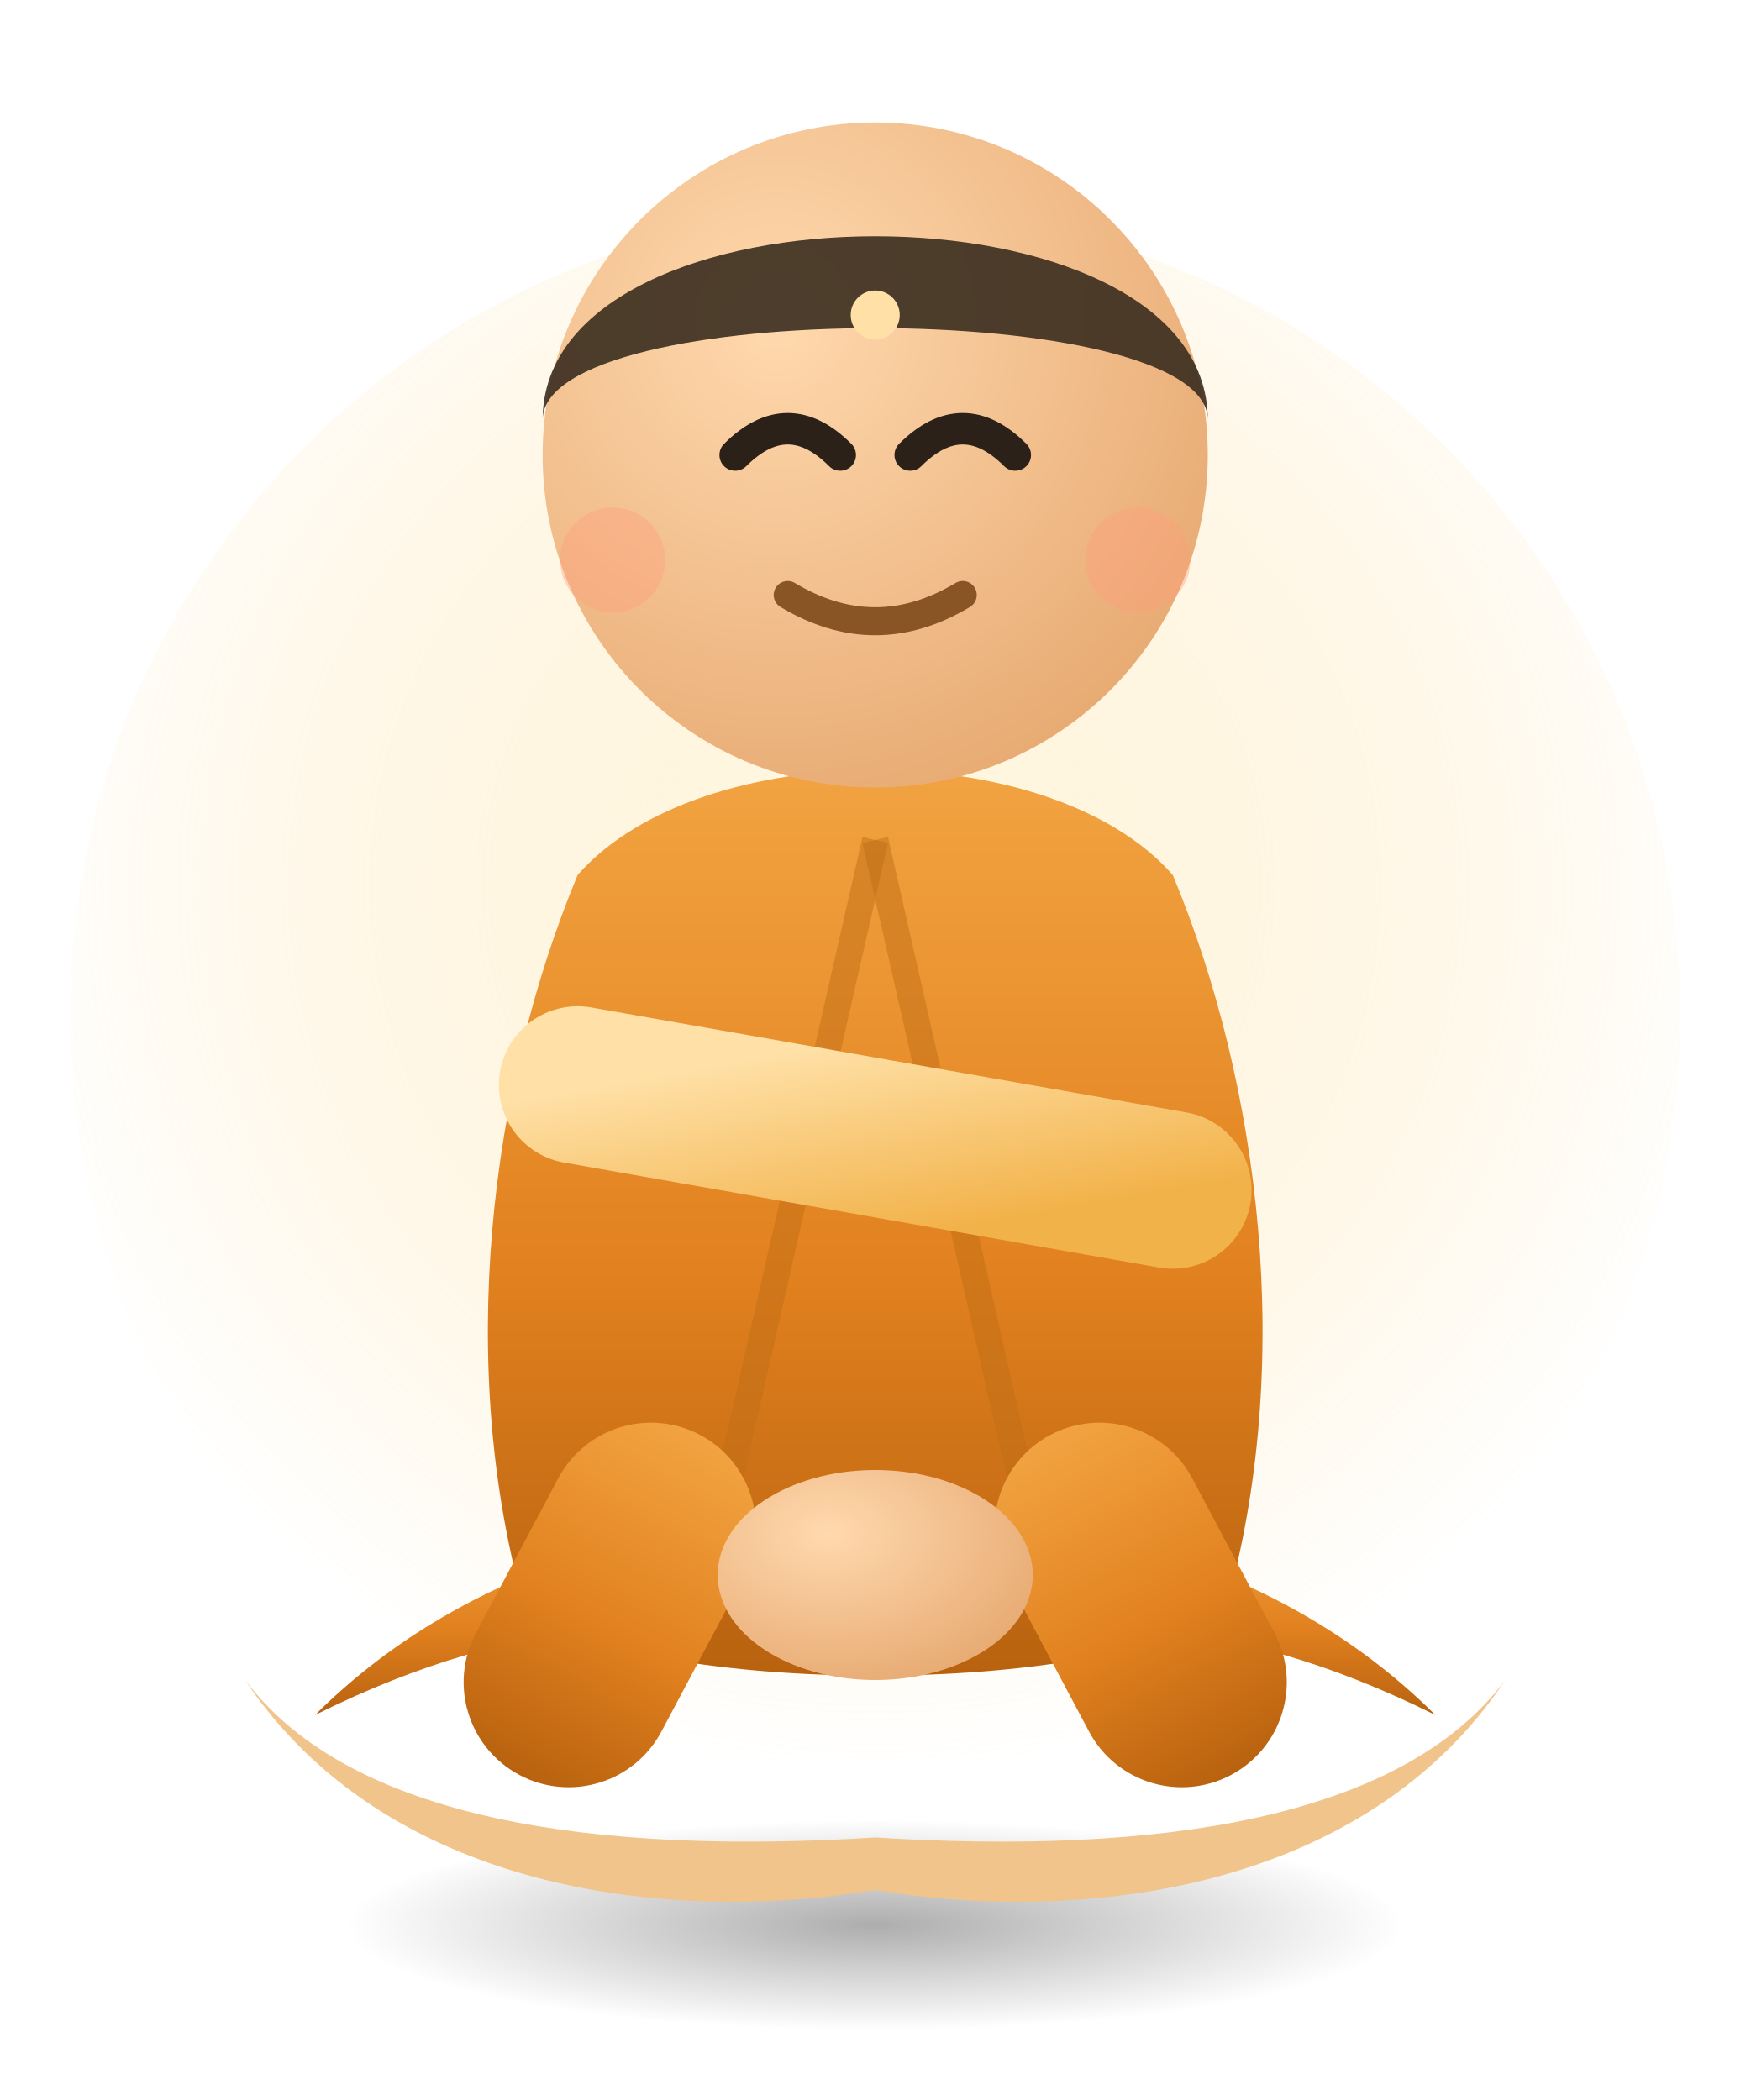
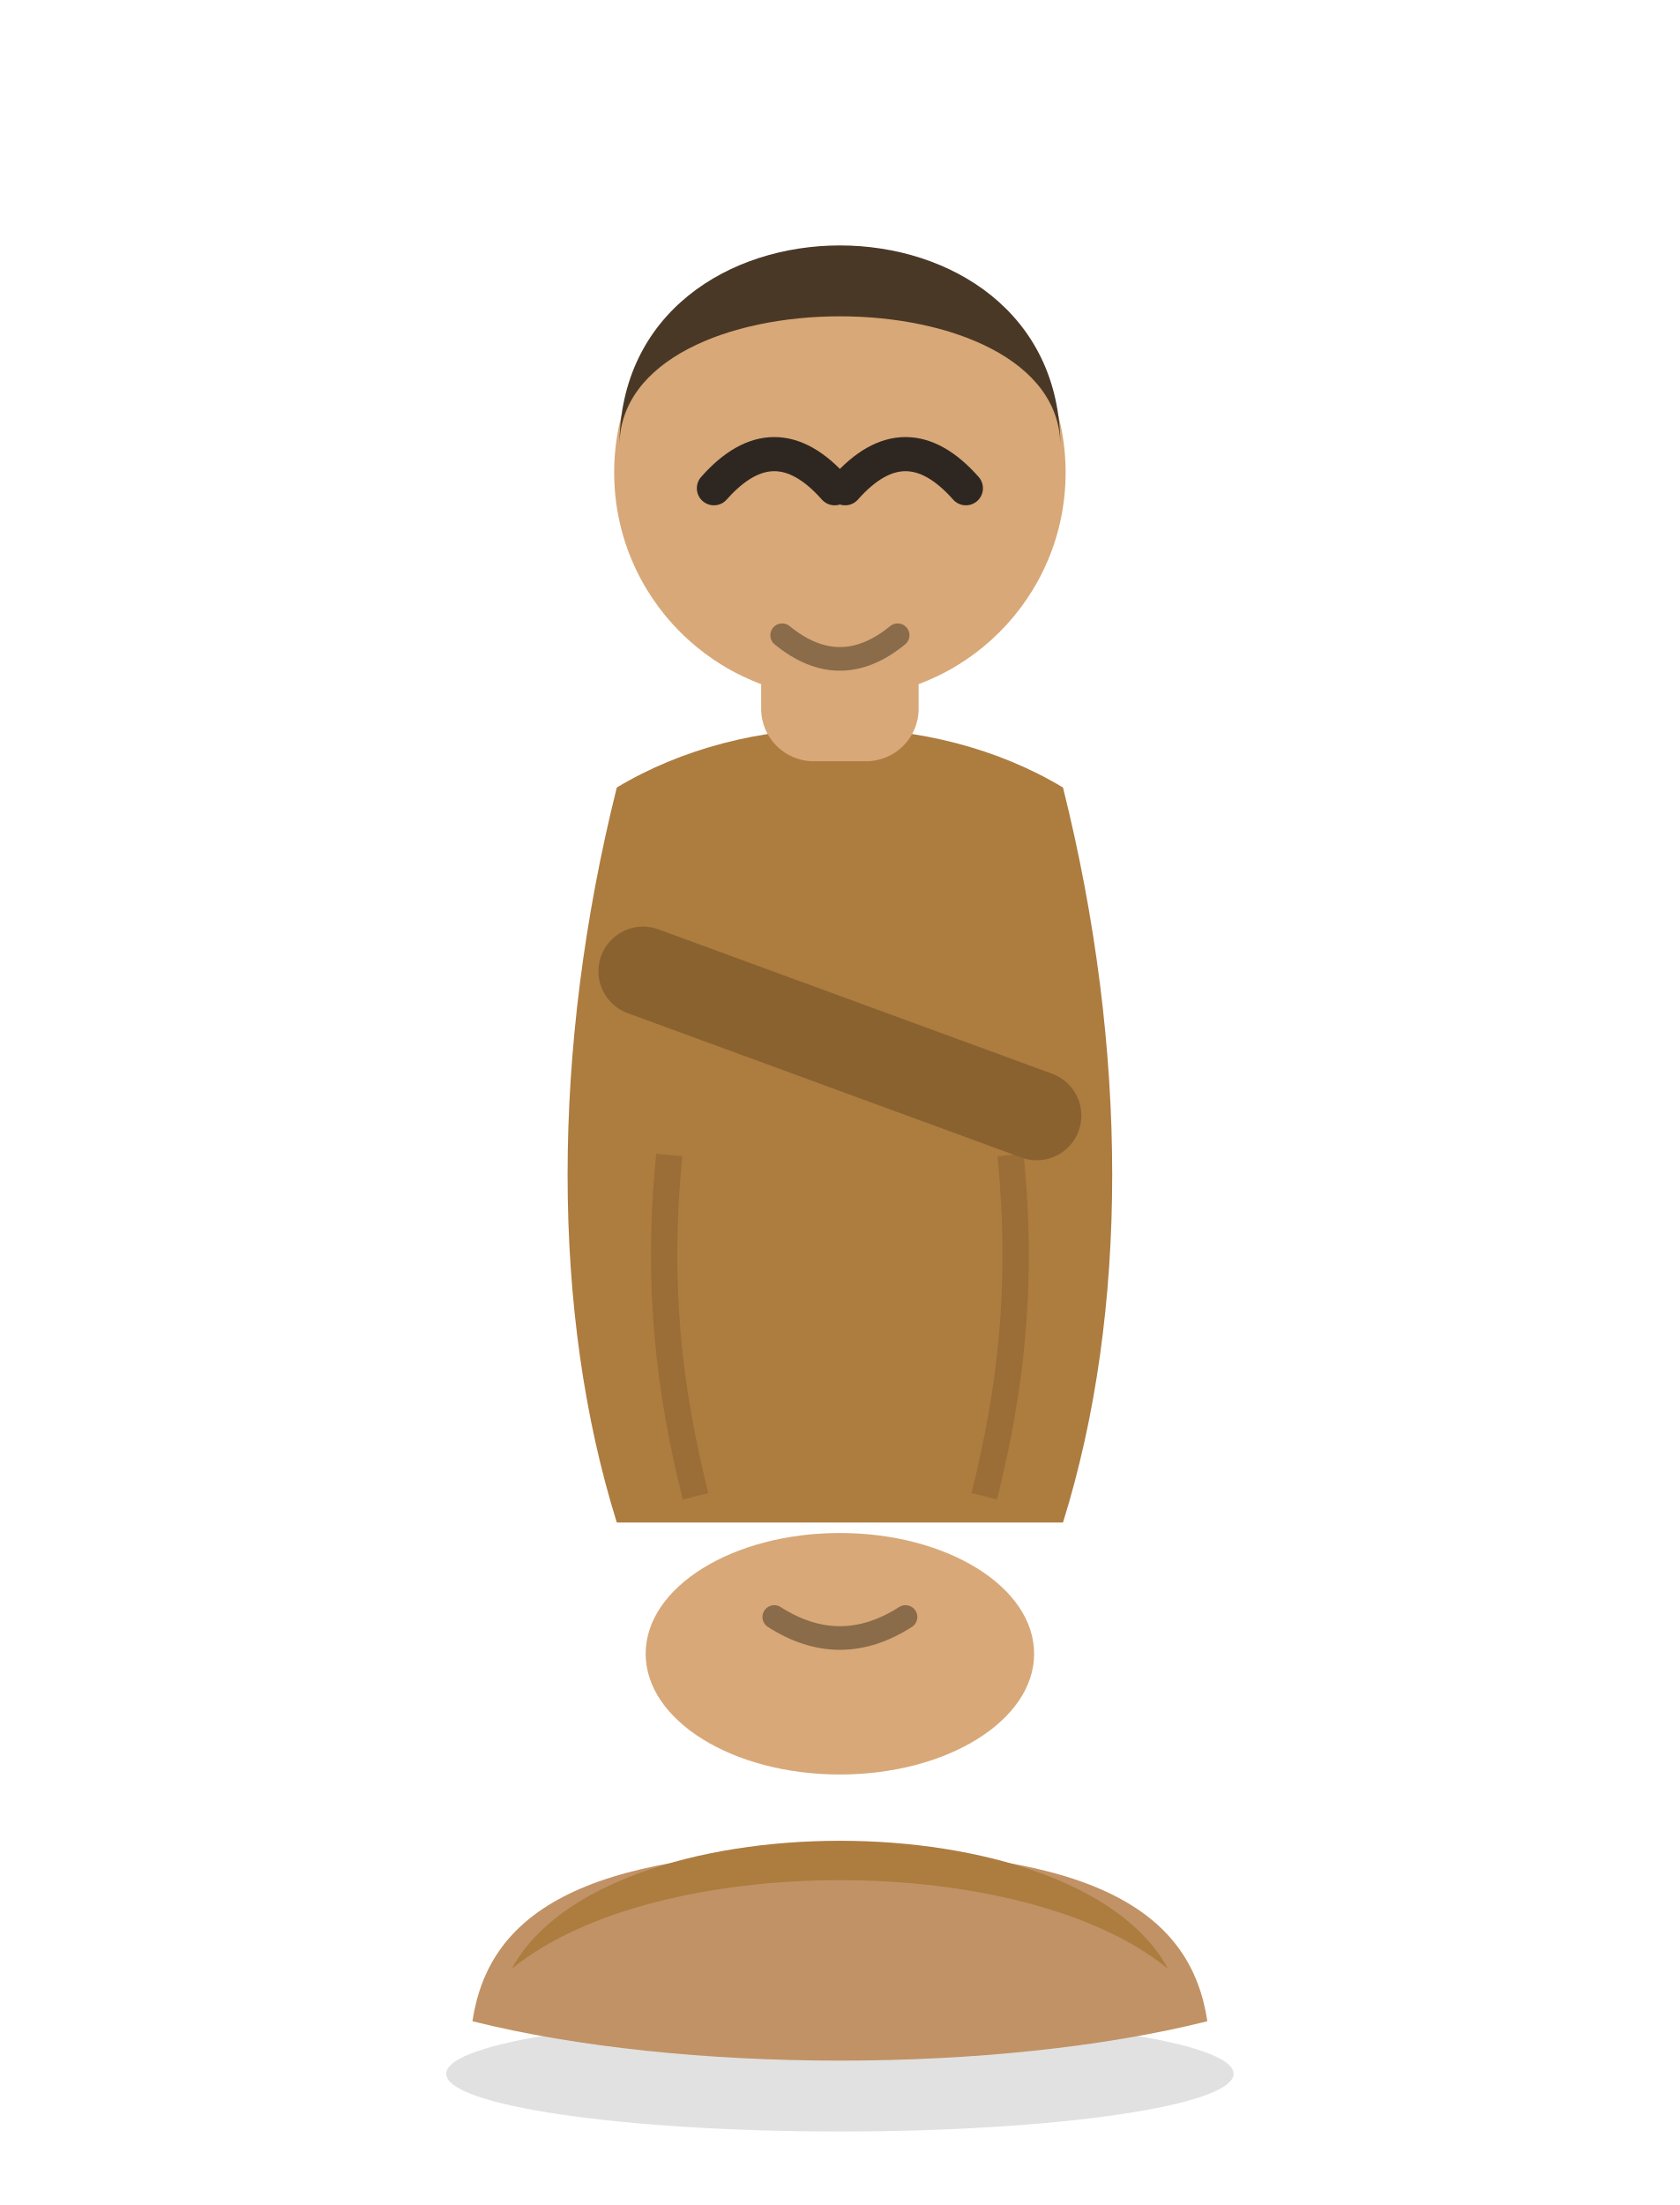
- <svg xmlns="http://www.w3.org/2000/svg" viewBox="0 0 100 120" width="100" height="120">
-   <defs>
-     <radialGradient id="skinM1" cx="35%" cy="30%" r="75%">
-       <stop offset="0%" stop-color="#ffd9ae" />
-       <stop offset="100%" stop-color="#e8ab74" />
-     </radialGradient>
-     <linearGradient id="robeM1" x1="0%" y1="0%" x2="0%" y2="100%">
-       <stop offset="0%" stop-color="#f2a341" />
-       <stop offset="55%" stop-color="#e2811f" />
-       <stop offset="100%" stop-color="#b8620f" />
-     </linearGradient>
-     <linearGradient id="sashM1" x1="0%" y1="0%" x2="100%" y2="100%">
-       <stop offset="0%" stop-color="#ffe1a8" />
-       <stop offset="100%" stop-color="#f2b24a" />
-     </linearGradient>
-     <radialGradient id="auraM1" cx="50%" cy="42%" r="55%">
-       <stop offset="0%" stop-color="#fff1c9" stop-opacity="0.55" />
-       <stop offset="70%" stop-color="#ffd98a" stop-opacity="0.16" />
-       <stop offset="100%" stop-color="#ffd98a" stop-opacity="0" />
-     </radialGradient>
-     <radialGradient id="shadowM1" cx="50%" cy="50%" r="50%">
-       <stop offset="0%" stop-color="#000000" stop-opacity="0.32" />
-       <stop offset="100%" stop-color="#000000" stop-opacity="0" />
-     </radialGradient>
-   </defs>
-   <circle cx="50" cy="58" r="46" fill="url(#auraM1)" />
-   <ellipse cx="50" cy="110" rx="30" ry="6" fill="url(#shadowM1)" />
-   <path d="M14 96 C22 108 38 110 50 108 C62 110 78 108 86 96 C80 104 66 106 50 105 C34 106 20 104 14 96 Z" fill="#f0c48a" />
-   <path d="M18 98 C30 92 40 92 50 94 C60 92 70 92 82 98 C74 90 62 86 50 87 C38 86 26 90 18 98 Z" fill="url(#robeM1)" />
-   <path d="M33 50 C28 62 26 78 30 92 C37 97 63 97 70 92 C74 78 72 62 67 50 C60 42 40 42 33 50 Z" fill="url(#robeM1)" />
-   <path d="M50 48 L40 92" stroke="#c06e15" stroke-width="1.5" opacity="0.5" fill="none" />
-   <path d="M50 48 L60 92" stroke="#c06e15" stroke-width="1.5" opacity="0.5" fill="none" />
-   <path d="M33 62 L67 68" stroke="url(#sashM1)" stroke-width="9" stroke-linecap="round" />
-   <g transform="rotate(28 40 82)">
-     <rect x="34" y="82" width="12" height="22" rx="6" fill="url(#robeM1)" />
-   </g>
-   <g transform="rotate(-28 60 82)">
-     <rect x="54" y="82" width="12" height="22" rx="6" fill="url(#robeM1)" />
-   </g>
-   <ellipse cx="50" cy="90" rx="9" ry="6" fill="url(#skinM1)" />
-   <rect x="45" y="36" width="10" height="8" fill="url(#skinM1)" />
-   <circle cx="50" cy="26" r="19" fill="url(#skinM1)" />
-   <path d="M31 24 C31 10 69 10 69 24 C69 17 31 17 31 24 Z" fill="#3a2c1e" opacity="0.9" />
-   <path d="M42 26 Q45 23 48 26" stroke="#2b2118" stroke-width="1.8" fill="none" stroke-linecap="round" />
-   <path d="M52 26 Q55 23 58 26" stroke="#2b2118" stroke-width="1.8" fill="none" stroke-linecap="round" />
-   <path d="M45 34 Q50 37 55 34" stroke="#8a5525" stroke-width="1.6" fill="none" stroke-linecap="round" />
-   <circle cx="35" cy="32" r="3" fill="#ff9d7a" opacity="0.4" />
-   <circle cx="65" cy="32" r="3" fill="#ff9d7a" opacity="0.4" />
-   <circle cx="50" cy="18" r="1.4" fill="#ffe1a8" />
+ <svg xmlns="http://www.w3.org/2000/svg" viewBox="0 0 64 84" width="64" height="84">
+   <ellipse cx="32" cy="79" rx="15" ry="2.2" fill="#000000" opacity="0.12" />
+   <path d="M18 77 C26 79 38 79 46 77 C45.4 73 42 70.5 32 70.5 C22 70.5 18.6 73 18 77 Z" fill="#c19265" />
+   <path d="M19.5 75 C25 70.5 39 70.5 44.5 75 C41 68.5 23 68.5 19.5 75 Z" fill="#ad7c3f" />
+   <path d="M23.5 30 C21 40 21 50 23.5 58 L40.5 58 C43 50 43 40 40.5 30 C35.5 27 28.5 27 23.5 30 Z" fill="#ad7c3f" />
+   <path d="M24.5 37 L39.5 42.5" stroke="#8a6230" stroke-width="3.4" stroke-linecap="round" />
+   <path d="M25.5 44 C25 49 25.5 53 26.5 57 M38.5 44 C39 49 38.5 53 37.5 57" stroke="#8a6230" stroke-width="1" opacity="0.55" fill="none" />
+   <ellipse cx="32" cy="63" rx="7.4" ry="4.6" fill="#d8a878" />
+   <path d="M29.5 61.6 Q32 63.2 34.5 61.6" stroke="#8a6b4a" stroke-width="0.9" fill="none" stroke-linecap="round" />
+   <rect x="29" y="24" width="6" height="5" rx="2" fill="#d8a878" />
+   <circle cx="32" cy="18" r="8.6" fill="#d8a878" />
+   <path d="M23.6 17 C23.6 6.8 40.4 6.8 40.4 17 C40.4 10.4 23.6 10.4 23.6 17 Z" fill="#4a3826" />
+   <path d="M27.2 18.6 Q29.5 16 31.8 18.6" stroke="#2e2620" stroke-width="1.3" fill="none" stroke-linecap="round" />
+   <path d="M32.2 18.6 Q34.5 16 36.8 18.6" stroke="#2e2620" stroke-width="1.3" fill="none" stroke-linecap="round" />
+   <path d="M29.8 24.2 Q32 26 34.2 24.2" stroke="#8a6b4a" stroke-width="0.9" fill="none" stroke-linecap="round" />
</svg>
